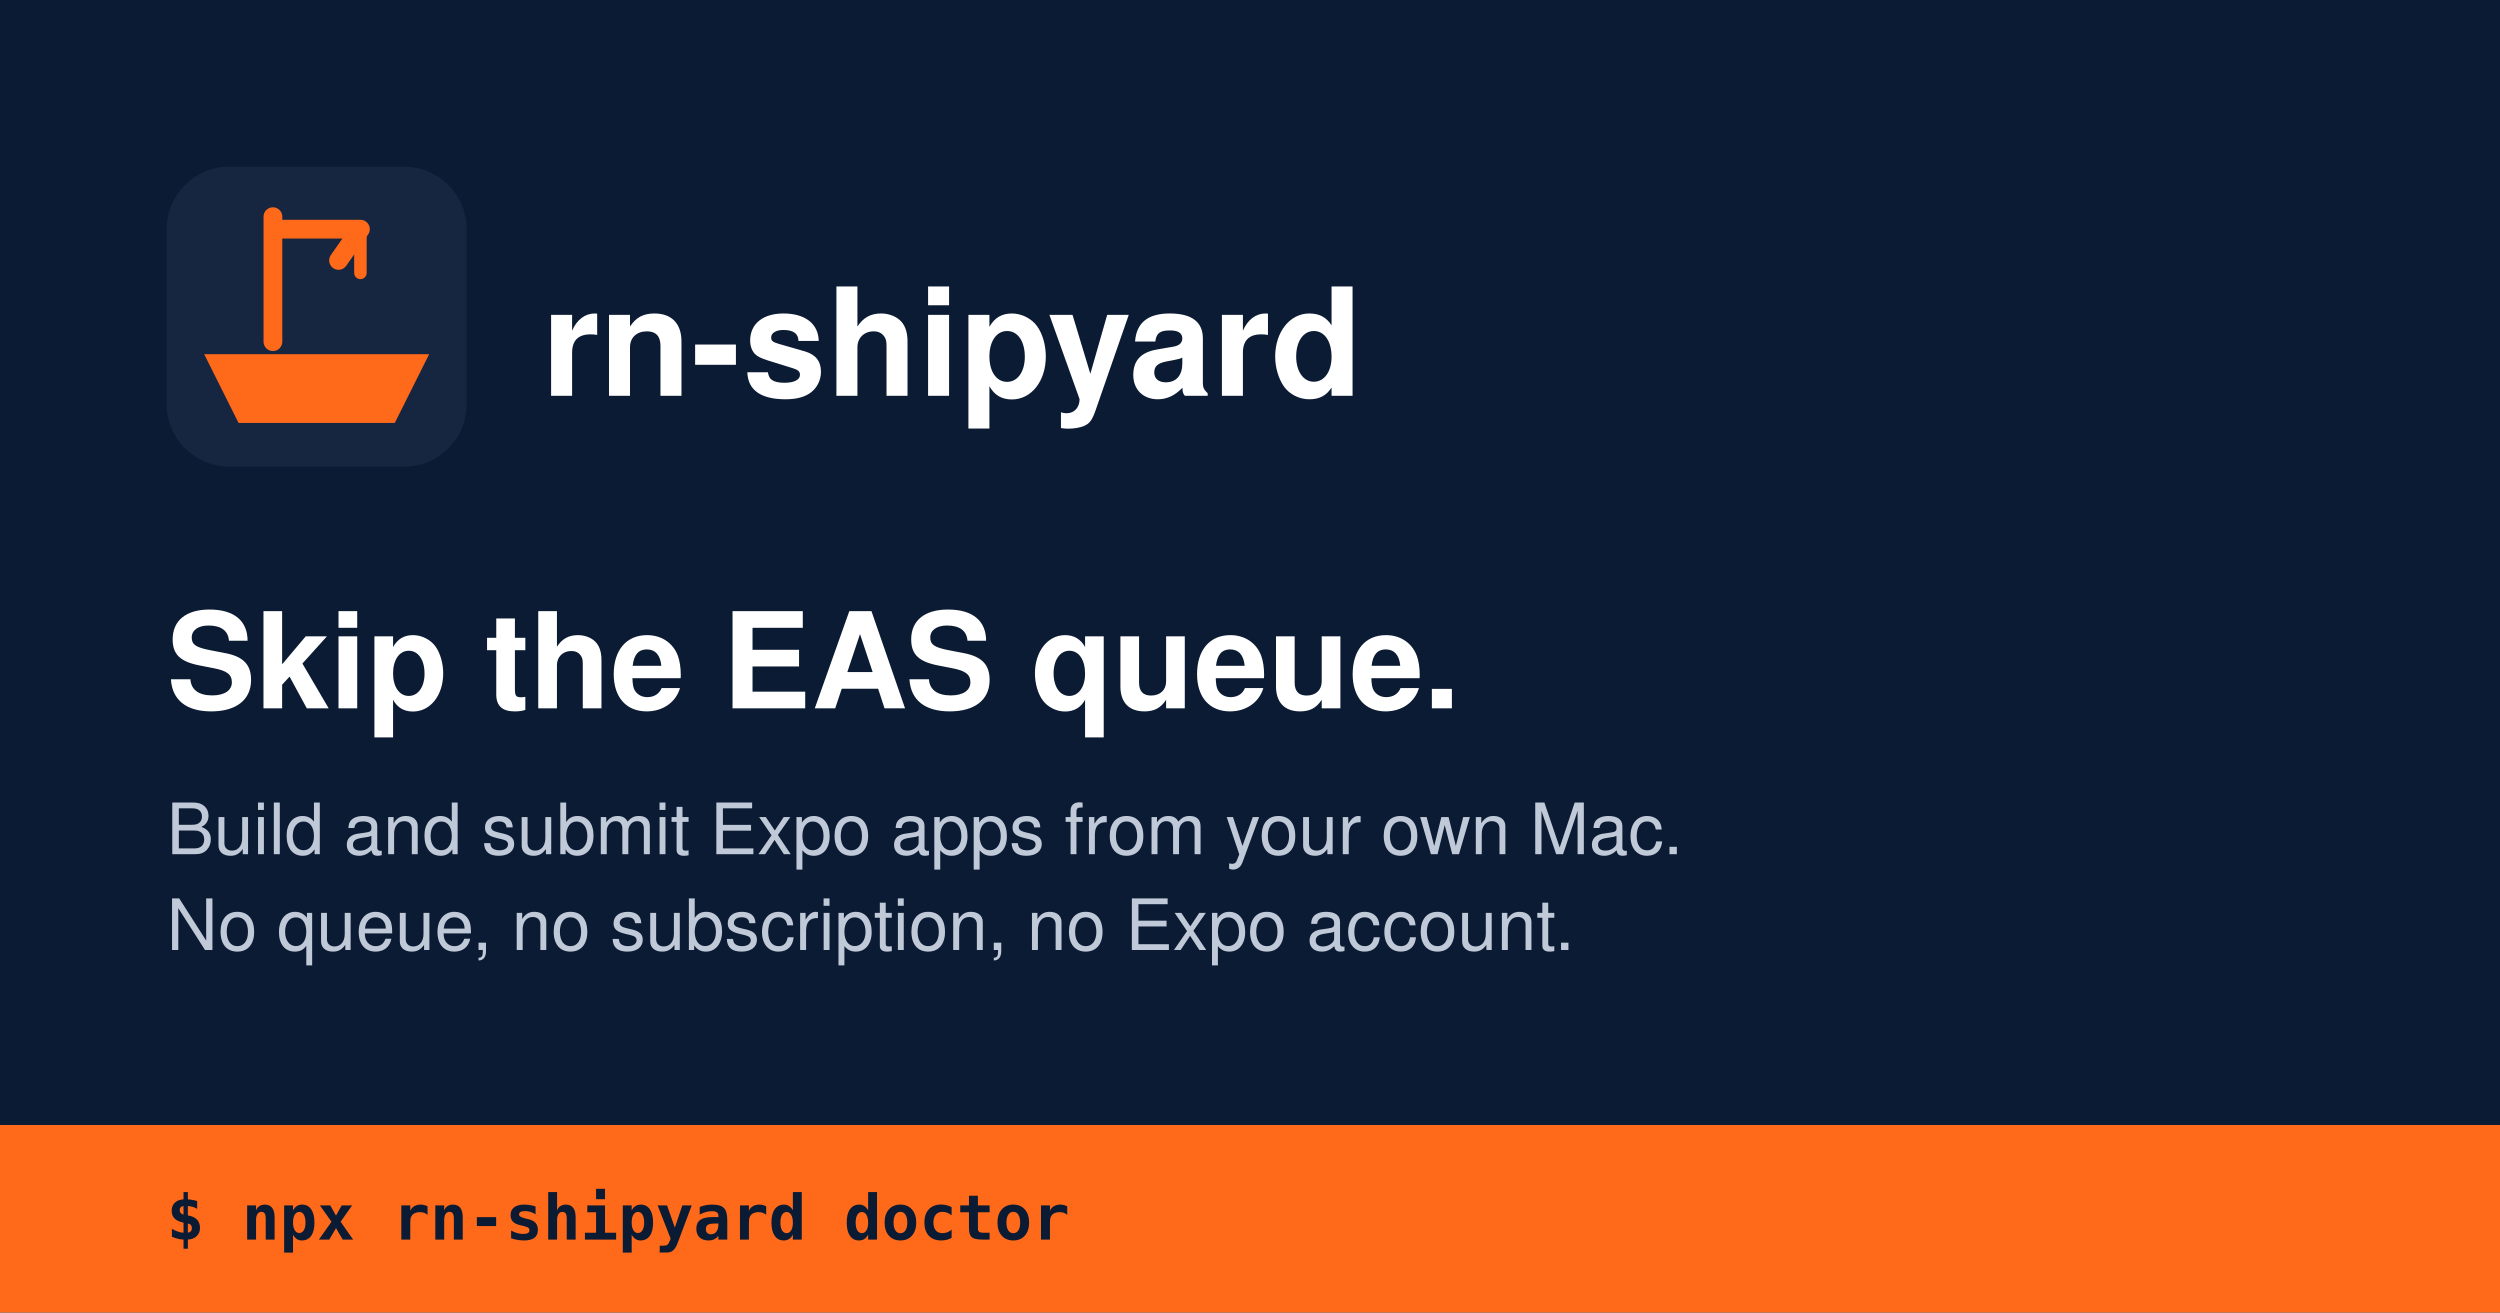
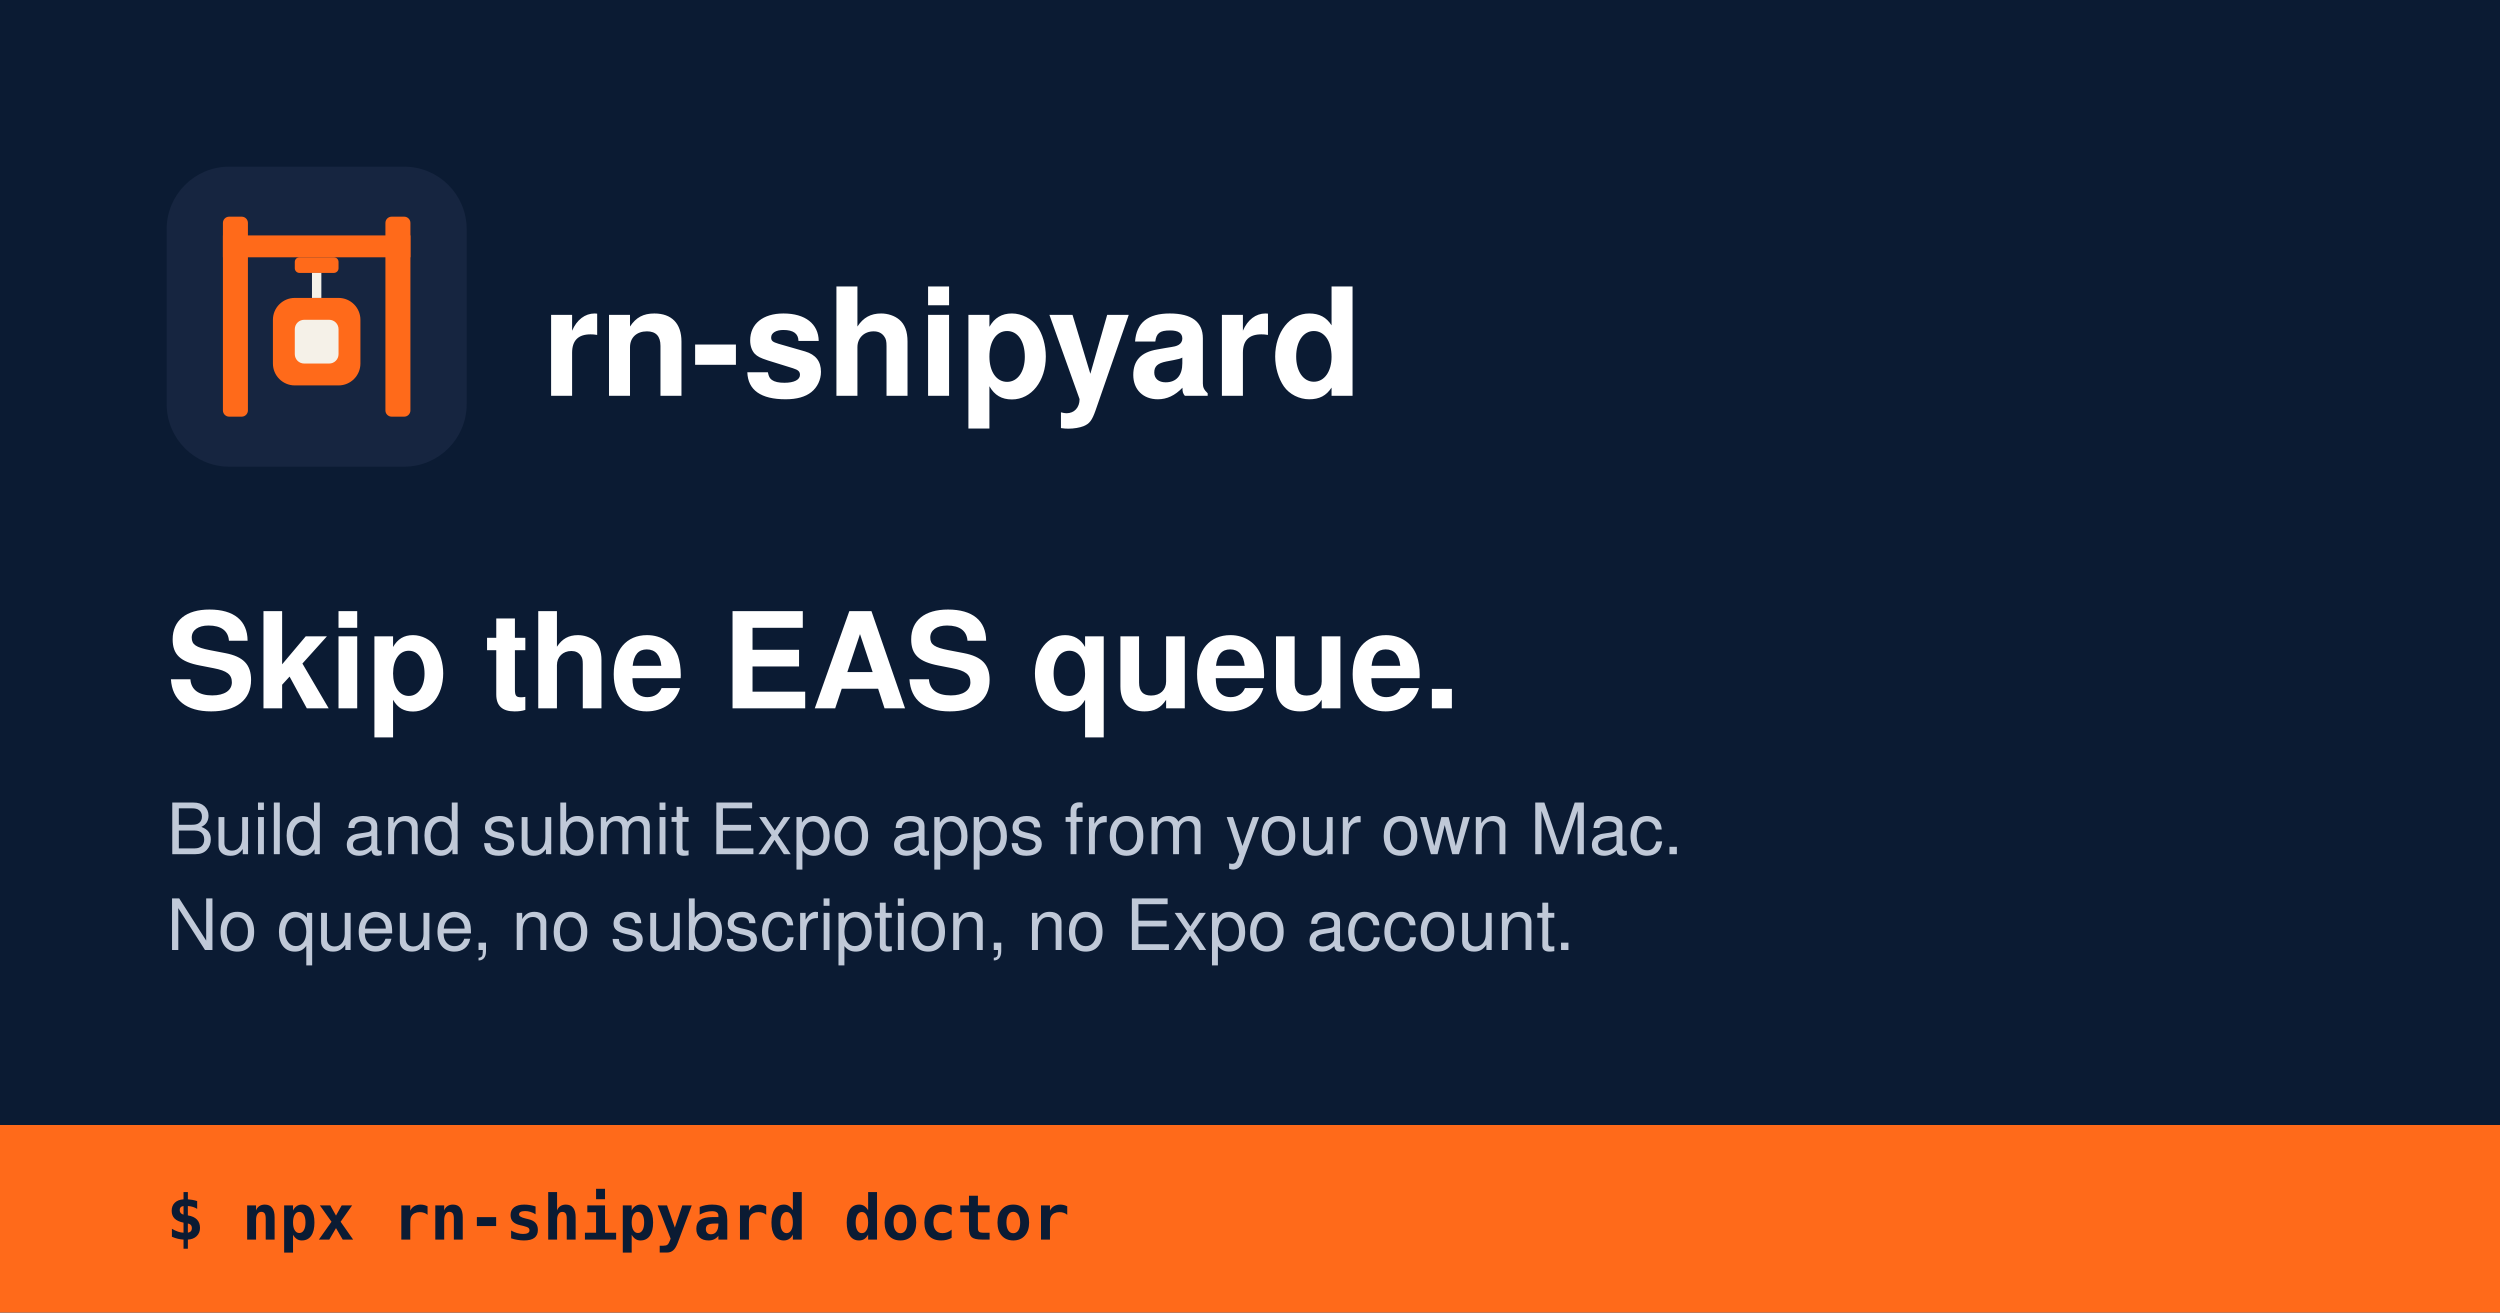
<svg xmlns="http://www.w3.org/2000/svg" width="1200" height="630" viewBox="0 0 1200 630">
  <rect width="1200" height="630" fill="#0b1b33" />
  <rect y="540" width="1200" height="90" fill="#ff6a1a" />
  <g transform="translate(80 80) scale(3)">
    <rect width="48" height="48" rx="10" fill="#162540" />
-     <path d="M17 8v20M17 10h14l-3.5 5" fill="none" stroke="#ff6a1a" stroke-width="3" stroke-linecap="round" stroke-linejoin="round" />
-     <path d="M31 10v7" stroke="#ff6a1a" stroke-width="2" stroke-linecap="round" />
-     <path d="M6 30h36l-5.5 11h-25z" fill="#ff6a1a" />
+     <g fill="#ff6a1a">
+       <rect x="9" y="8" width="4" height="32" rx="1" />
+       <rect x="35" y="8" width="4" height="32" rx="1" />
+       <rect x="9" y="11" width="30" height="3.5" />
+       <rect x="20.5" y="14.5" width="7" height="2.5" rx="0.75" />
+       <rect x="17" y="21" width="14" height="14" rx="3.5" />
+     </g>
+     <g fill="#f5f1e8">
+       <rect x="23.25" y="17" width="1.5" height="4" />
+       <rect x="20.5" y="24.5" width="7" height="7" rx="1.5" />
+     </g>
  </g>
  <text x="260" y="190" font-family="Helvetica, Arial, sans-serif" font-size="72" font-weight="700" fill="#ffffff">rn-shipyard</text>
  <text x="80" y="340" font-family="Helvetica, Arial, sans-serif" font-size="64" font-weight="700" fill="#ffffff">Skip the EAS queue.</text>
  <text x="80" y="410" font-family="Helvetica, Arial, sans-serif" font-size="34" fill="#c0c9d8">Build and submit Expo apps from your own Mac.</text>
  <text x="80" y="456" font-family="Helvetica, Arial, sans-serif" font-size="34" fill="#c0c9d8">No queue, no subscription, no Expo account.</text>
  <text x="80" y="595" font-family="ui-monospace, Menlo, monospace" font-size="30" font-weight="700" fill="#0b1b33">$ npx rn-shipyard doctor</text>
</svg>
